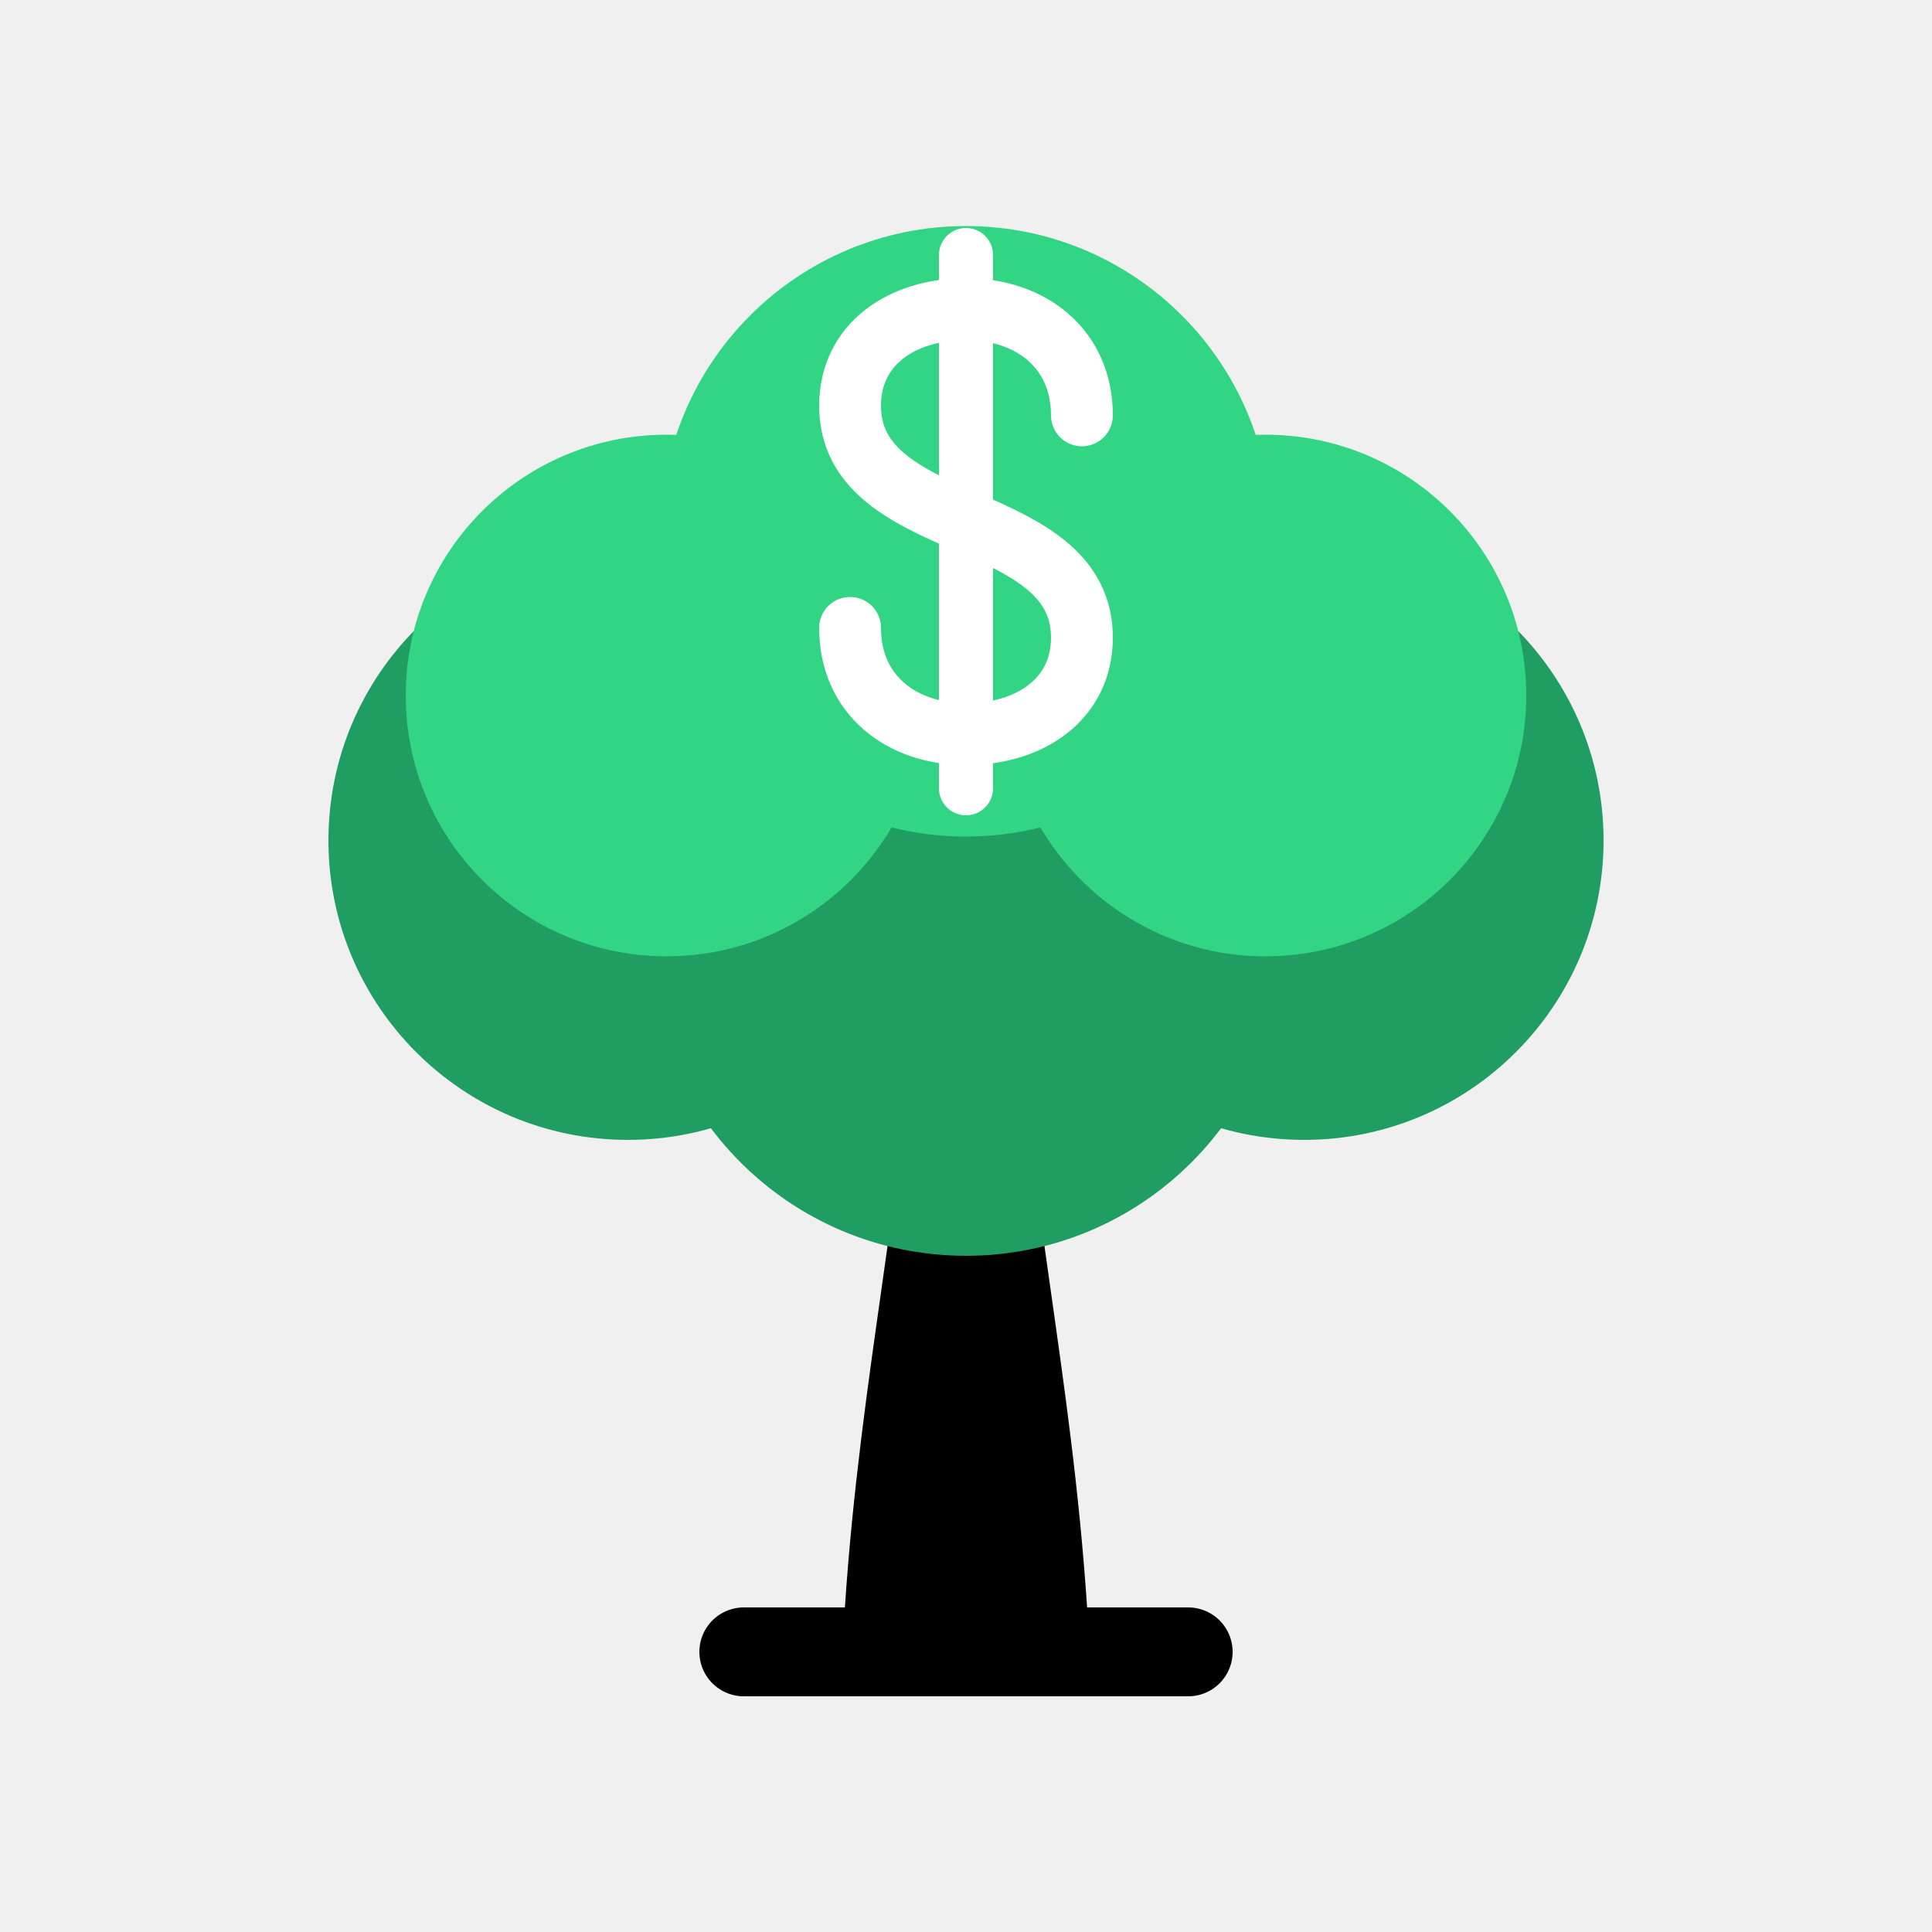
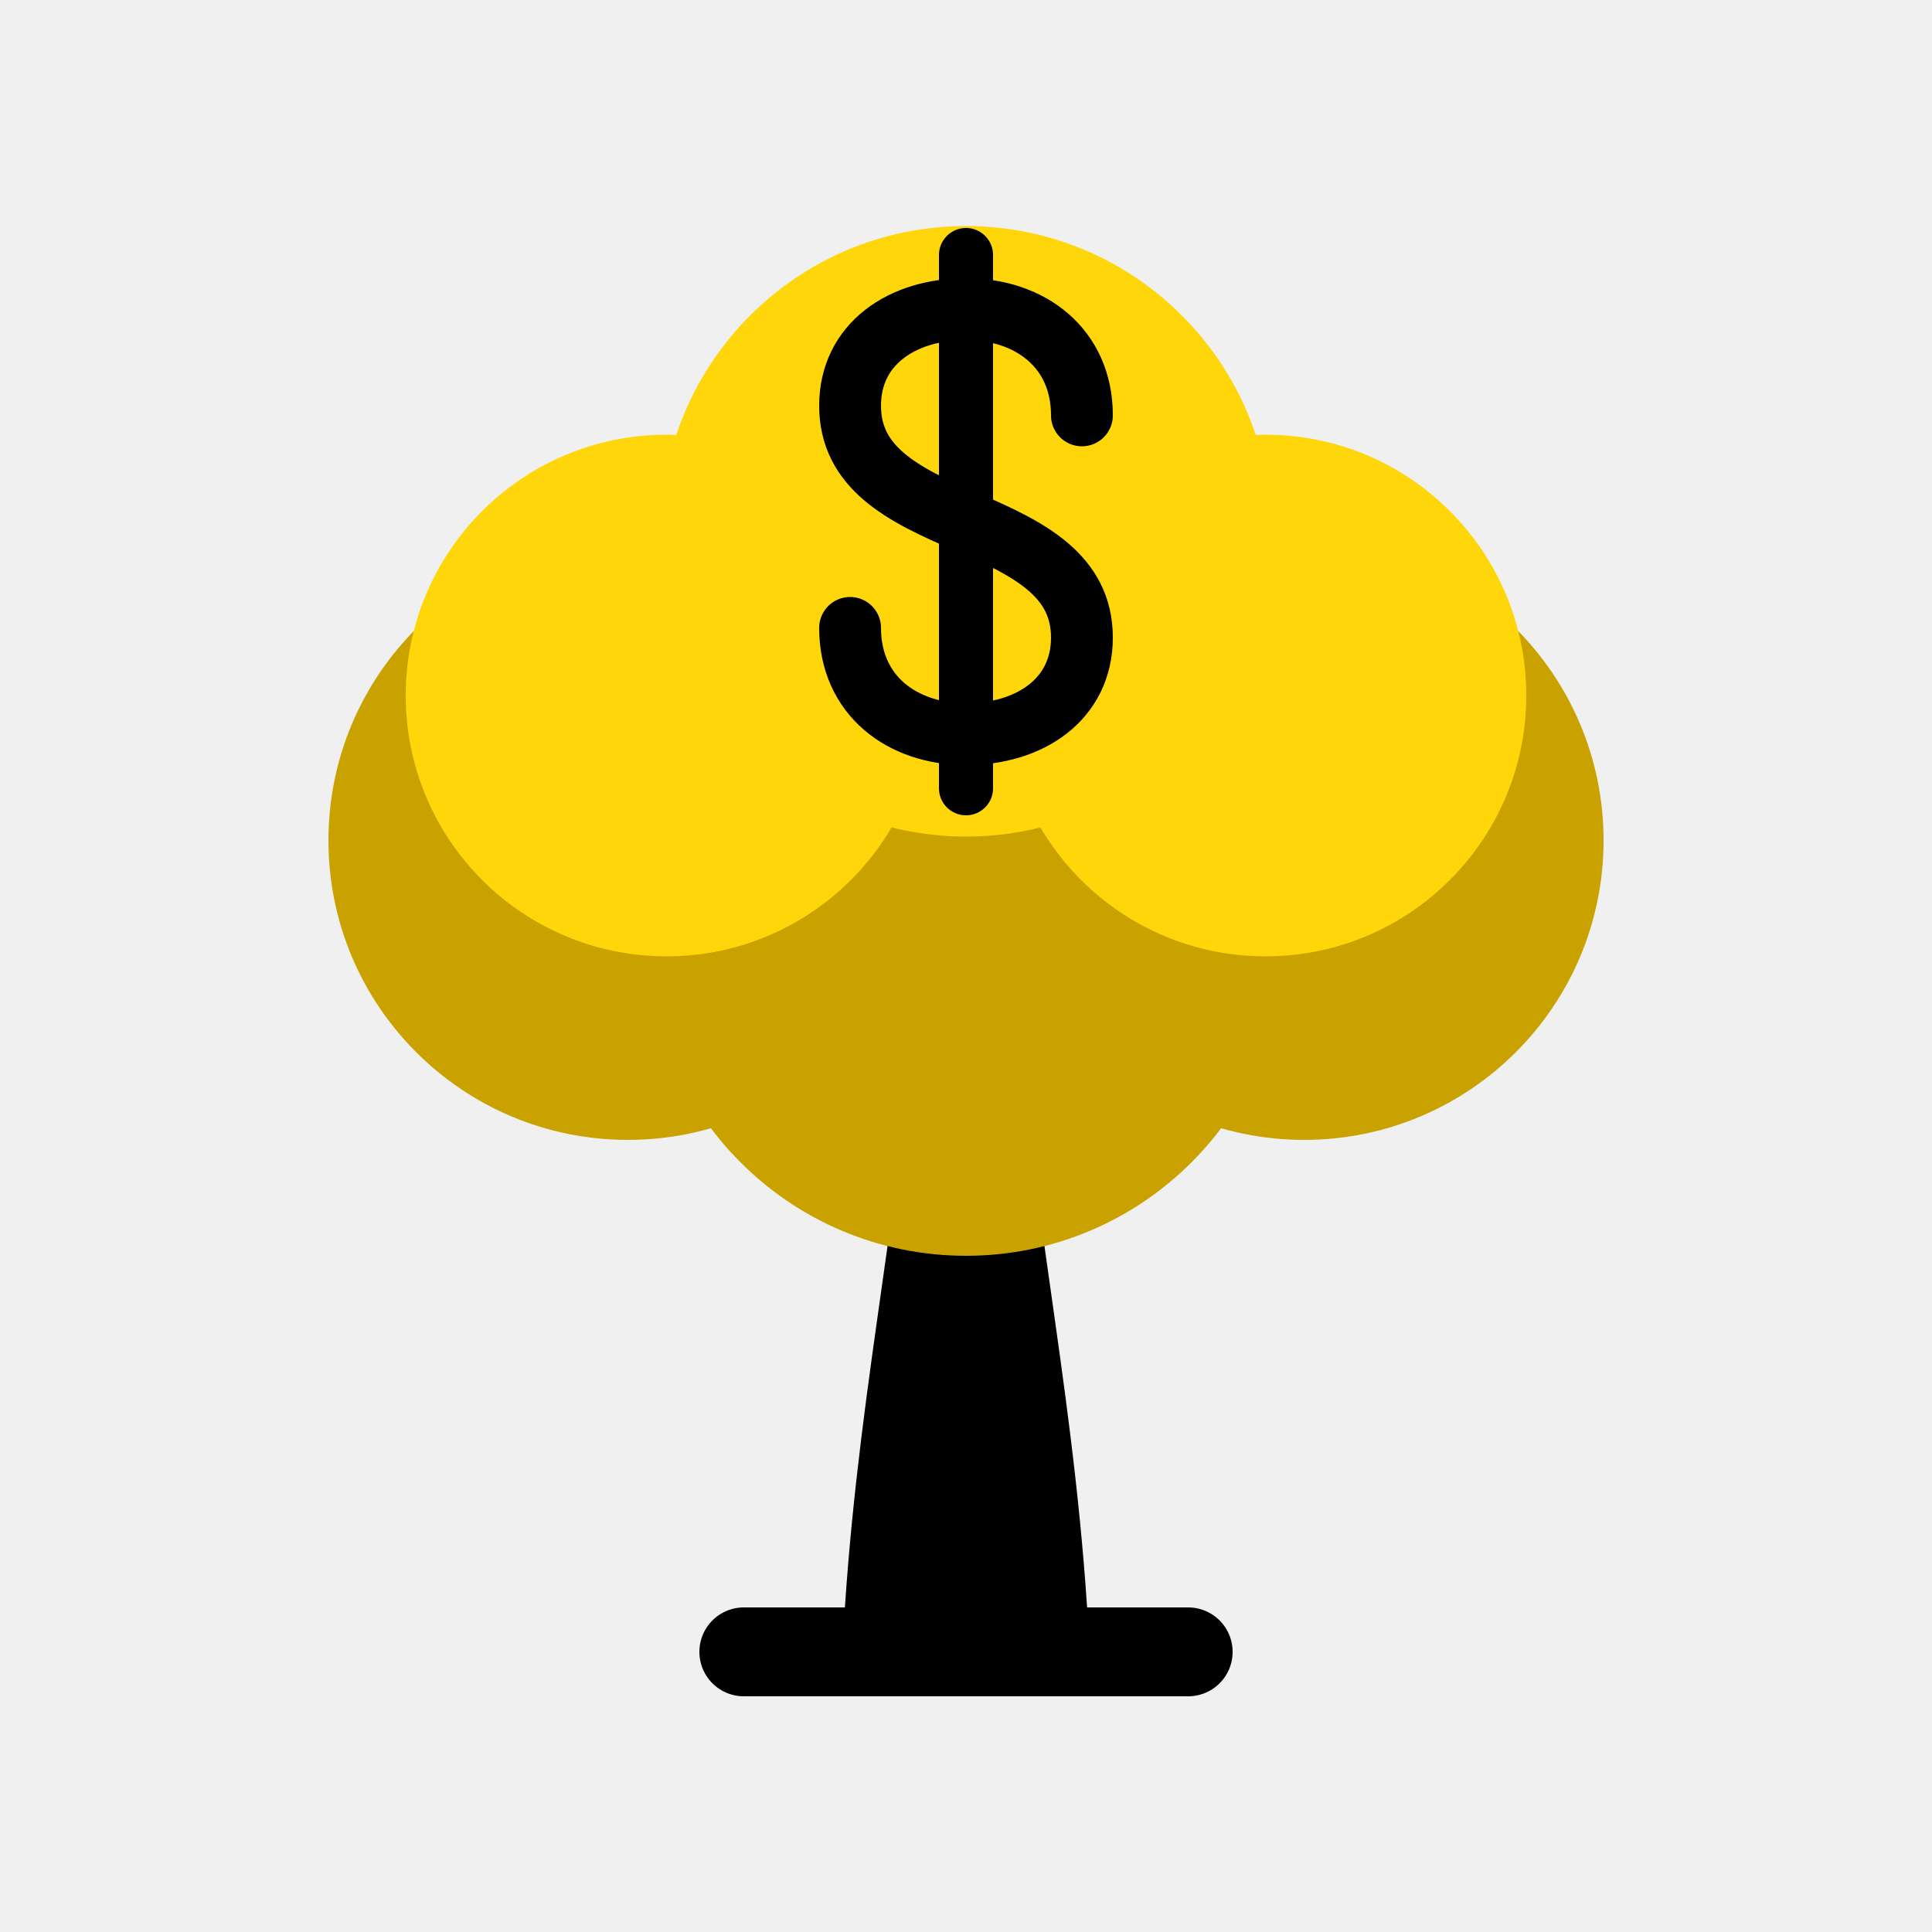
<svg xmlns="http://www.w3.org/2000/svg" viewBox="0 0 100 100" fill="none">
  <path d="M43.6 85.5 C44.2 73 46.6 63 47.2 53 L52.8 53 C53.4 63 55.8 73 56.4 85.5 Z" fill="currentColor" />
  <path d="M38.5 85.5 H61.5" stroke="currentColor" stroke-width="4.6" stroke-linecap="round" />
  <path d="M50 60 L38.5 49.5 M50 55.5 L61.5 45.5" stroke="currentColor" stroke-width="4.2" stroke-linecap="round" />
-   <g fill="#1f9d63">
+   <g fill="#c9a200">
    <circle cx="32.5" cy="43.5" r="15.5" />
    <circle cx="67.5" cy="43.5" r="15.5" />
    <circle cx="50" cy="48.5" r="16.5" />
  </g>
-   <g fill="#32d583">
+   <g fill="#ffd60a">
    <circle cx="34.5" cy="36" r="13.5" />
    <circle cx="65.5" cy="36" r="13.5" />
    <circle cx="50" cy="27.5" r="15.8" />
  </g>
-   <path d="M56 21.5 C56 18 53.3 16 50 16 C46.7 16 44 17.8 44 21 C44 24.2 46.7 25.6 50 27            C53.3 28.4 56 29.8 56 33 C56 36.2 53.3 38 50 38 C46.7 38 44 36 44 32.5" stroke="#ffffff" stroke-width="3.2" stroke-linecap="round" stroke-linejoin="round" />
-   <path d="M50 13.2 V40.8" stroke="#ffffff" stroke-width="2.8" stroke-linecap="round" />
+   <path d="M56 21.5 C56 18 53.3 16 50 16 C46.7 16 44 17.8 44 21 C44 24.2 46.7 25.6 50 27            C53.3 28.4 56 29.8 56 33 C56 36.2 53.3 38 50 38 C46.7 38 44 36 44 32.5" stroke="#000000" stroke-width="3.2" stroke-linecap="round" stroke-linejoin="round" />
+   <path d="M50 13.2 V40.8" stroke="#000000" stroke-width="2.8" stroke-linecap="round" />
</svg>
